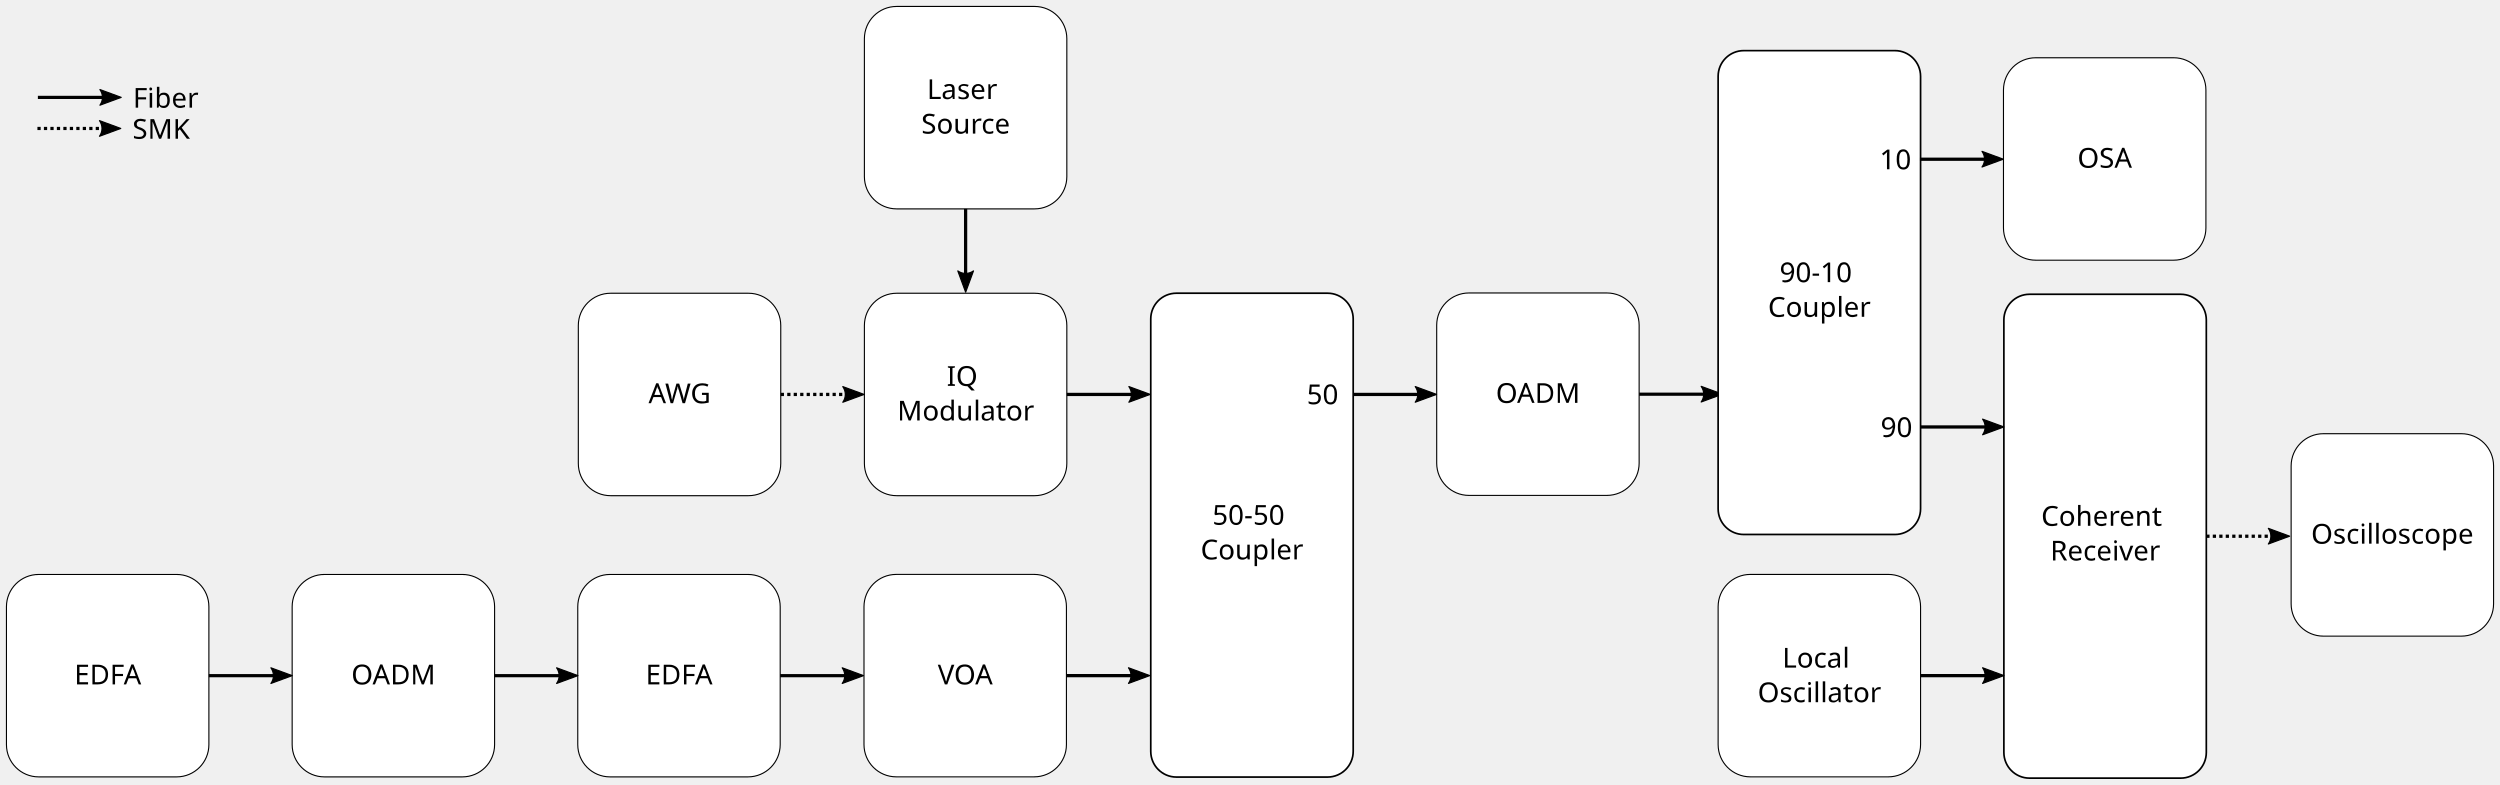
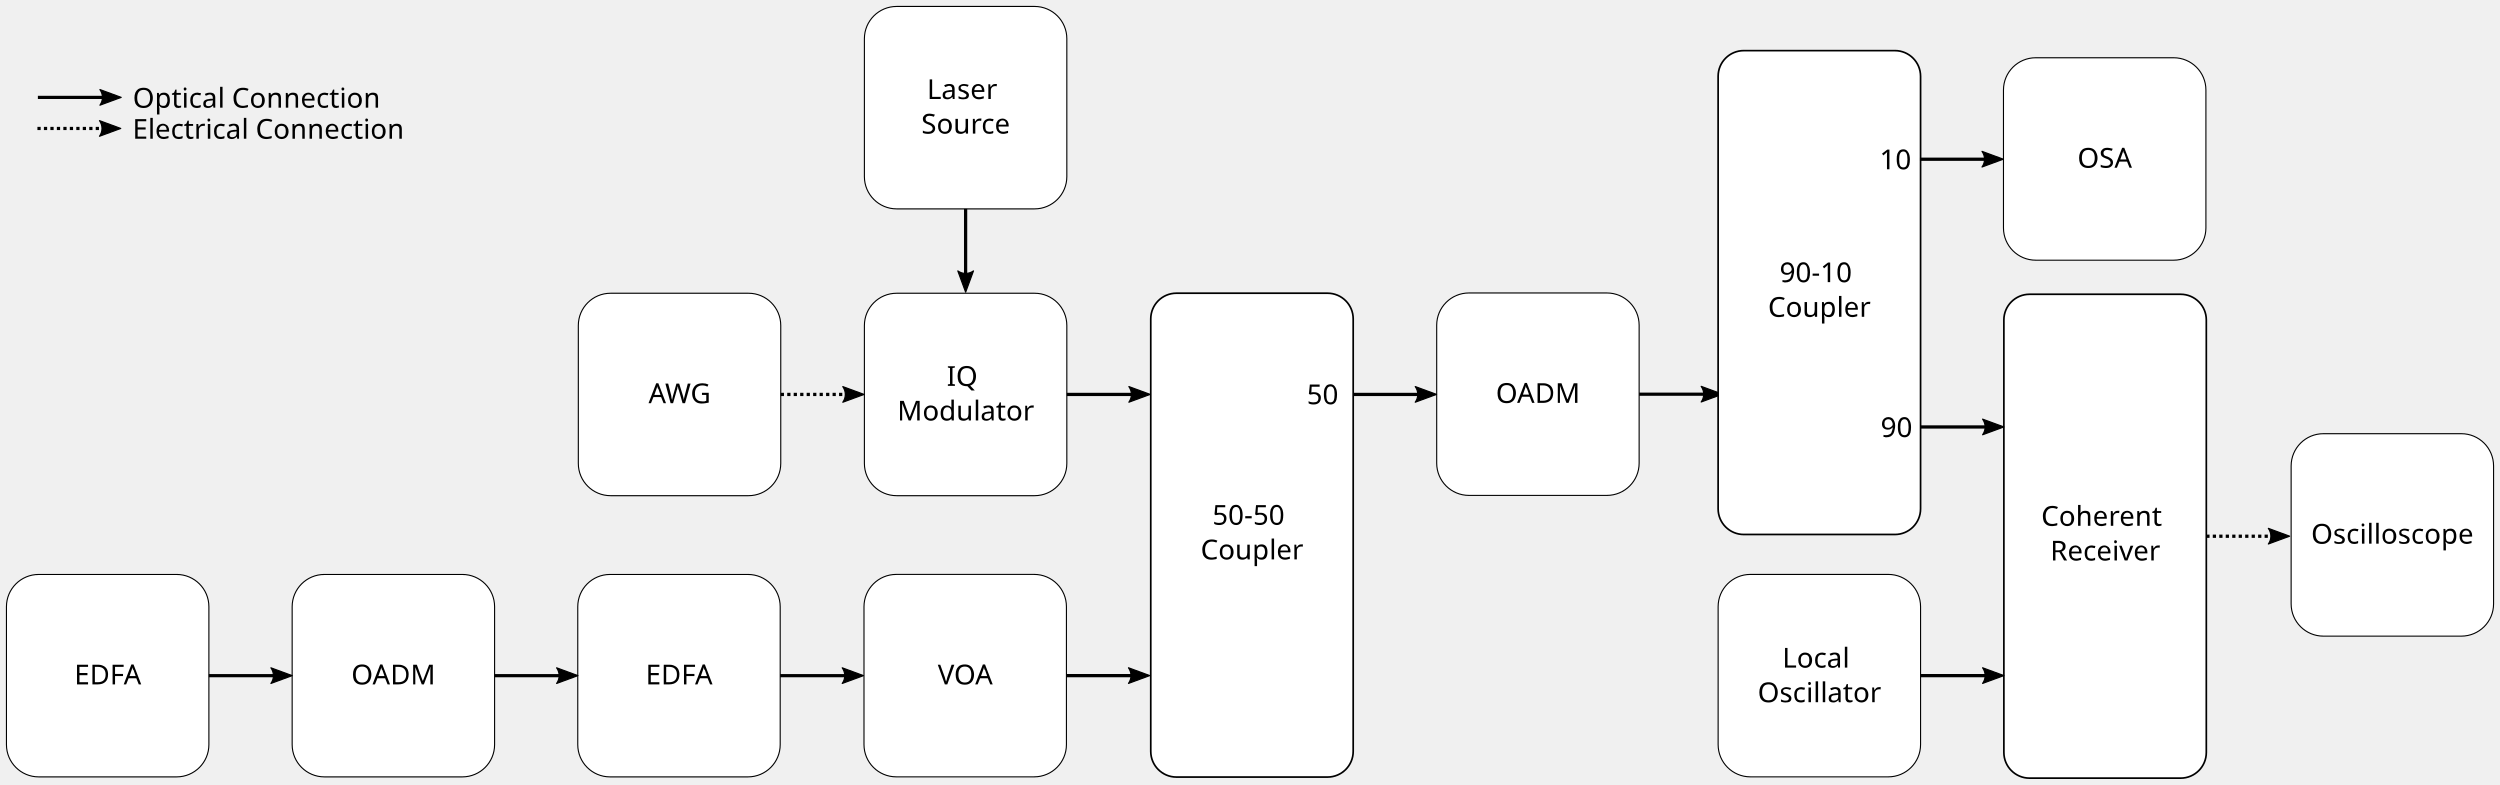
<svg xmlns="http://www.w3.org/2000/svg" width="127.361mm" height="39.986mm" viewBox="0 0 127.361 39.986" version="1.1" id="svg8">
  <defs id="defs2">
    <marker style="overflow:visible" id="marker6618" refX="0" refY="0" orient="auto">
      <path transform="scale(-0.6)" d="M 8.719,4.034 -2.207,0.016 8.719,-4.002 c -1.745,2.372 -1.735,5.617 -6e-7,8.035 z" style="fill:#000000;fill-opacity:1;fill-rule:evenodd;stroke:#000000;stroke-width:0.625;stroke-linejoin:round;stroke-opacity:1" id="path6616" />
    </marker>
    <marker style="overflow:visible" id="marker6618-8" refX="0" refY="0" orient="auto">
      <path transform="scale(-0.6)" d="M 8.719,4.034 -2.207,0.016 8.719,-4.002 c -1.745,2.372 -1.735,5.617 -6e-7,8.035 z" style="fill:#000000;fill-opacity:1;fill-rule:evenodd;stroke:#000000;stroke-width:0.625;stroke-linejoin:round;stroke-opacity:1" id="path6616-0" />
    </marker>
    <marker style="overflow:visible" id="marker6618-1" refX="0" refY="0" orient="auto">
      <path transform="scale(-0.6)" d="M 8.719,4.034 -2.207,0.016 8.719,-4.002 c -1.745,2.372 -1.735,5.617 -6e-7,8.035 z" style="fill:#000000;fill-opacity:1;fill-rule:evenodd;stroke:#000000;stroke-width:0.625;stroke-linejoin:round;stroke-opacity:1" id="path6616-4" />
    </marker>
    <marker style="overflow:visible" id="marker6618-5" refX="0" refY="0" orient="auto">
      <path transform="scale(-0.6)" d="M 8.719,4.034 -2.207,0.016 8.719,-4.002 c -1.745,2.372 -1.735,5.617 -6e-7,8.035 z" style="fill:#000000;fill-opacity:1;fill-rule:evenodd;stroke:#000000;stroke-width:0.625;stroke-linejoin:round;stroke-opacity:1" id="path6616-49" />
    </marker>
    <marker style="overflow:visible" id="marker6618-3" refX="0" refY="0" orient="auto">
      <path transform="scale(-0.6)" d="M 8.719,4.034 -2.207,0.016 8.719,-4.002 c -1.745,2.372 -1.735,5.617 -6e-7,8.035 z" style="fill:#000000;fill-opacity:1;fill-rule:evenodd;stroke:#000000;stroke-width:0.625;stroke-linejoin:round;stroke-opacity:1" id="path6616-19" />
    </marker>
    <marker style="overflow:visible" id="marker6618-08" refX="0" refY="0" orient="auto">
      <path transform="scale(-0.6)" d="M 8.719,4.034 -2.207,0.016 8.719,-4.002 c -1.745,2.372 -1.735,5.617 -6e-7,8.035 z" style="fill:#000000;fill-opacity:1;fill-rule:evenodd;stroke:#000000;stroke-width:0.625;stroke-linejoin:round;stroke-opacity:1" id="path6616-9" />
    </marker>
    <marker style="overflow:visible" id="marker6618-9" refX="0" refY="0" orient="auto">
      <path transform="scale(-0.6)" d="M 8.719,4.034 -2.207,0.016 8.719,-4.002 c -1.745,2.372 -1.735,5.617 -6e-7,8.035 z" style="fill:#000000;fill-opacity:1;fill-rule:evenodd;stroke:#000000;stroke-width:0.625;stroke-linejoin:round;stroke-opacity:1" id="path6616-11" />
    </marker>
    <marker style="overflow:visible" id="marker6618-15" refX="0" refY="0" orient="auto">
      <path transform="scale(-0.6)" d="M 8.719,4.034 -2.207,0.016 8.719,-4.002 c -1.745,2.372 -1.735,5.617 -6e-7,8.035 z" style="fill:#000000;fill-opacity:1;fill-rule:evenodd;stroke:#000000;stroke-width:0.625;stroke-linejoin:round;stroke-opacity:1" id="path6616-199" />
    </marker>
    <marker style="overflow:visible" id="marker6618-80" refX="0" refY="0" orient="auto">
      <path transform="scale(-0.6)" d="M 8.719,4.034 -2.207,0.016 8.719,-4.002 c -1.745,2.372 -1.735,5.617 -6e-7,8.035 z" style="fill:#000000;fill-opacity:1;fill-rule:evenodd;stroke:#000000;stroke-width:0.625;stroke-linejoin:round;stroke-opacity:1" id="path6616-40" />
    </marker>
    <marker style="overflow:visible" id="marker6618-4" refX="0" refY="0" orient="auto">
      <path transform="scale(-0.6)" d="M 8.719,4.034 -2.207,0.016 8.719,-4.002 c -1.745,2.372 -1.735,5.617 -6e-7,8.035 z" style="fill:#000000;fill-opacity:1;fill-rule:evenodd;stroke:#000000;stroke-width:0.625;stroke-linejoin:round;stroke-opacity:1" id="path6616-6" />
    </marker>
    <marker style="overflow:visible" id="marker6618-7" refX="0" refY="0" orient="auto">
      <path transform="scale(-0.6)" d="M 8.719,4.034 -2.207,0.016 8.719,-4.002 c -1.745,2.372 -1.735,5.617 -6e-7,8.035 z" style="fill:#000000;fill-opacity:1;fill-rule:evenodd;stroke:#000000;stroke-width:0.625;stroke-linejoin:round;stroke-opacity:1" id="path6616-06" />
    </marker>
    <marker style="overflow:visible" id="marker6618-8-9" refX="0" refY="0" orient="auto">
      <path transform="scale(-0.6)" d="M 8.719,4.034 -2.207,0.016 8.719,-4.002 c -1.745,2.372 -1.735,5.617 -6e-7,8.035 z" style="fill:#000000;fill-opacity:1;fill-rule:evenodd;stroke:#000000;stroke-width:0.625;stroke-linejoin:round;stroke-opacity:1" id="path6616-0-9" />
    </marker>
    <marker style="overflow:visible" id="marker6618-8-9-2" refX="0" refY="0" orient="auto">
      <path transform="scale(-0.6)" d="M 8.719,4.034 -2.207,0.016 8.719,-4.002 c -1.745,2.372 -1.735,5.617 -6e-7,8.035 z" style="fill:#000000;fill-opacity:1;fill-rule:evenodd;stroke:#000000;stroke-width:0.625;stroke-linejoin:round;stroke-opacity:1" id="path6616-0-9-0" />
    </marker>
    <marker style="overflow:visible" id="marker6618-8-9-2-1" refX="0" refY="0" orient="auto">
      <path transform="scale(-0.6)" d="M 8.719,4.034 -2.207,0.016 8.719,-4.002 c -1.745,2.372 -1.735,5.617 -6e-7,8.035 z" style="fill:#000000;fill-opacity:1;fill-rule:evenodd;stroke:#000000;stroke-width:0.625;stroke-linejoin:round;stroke-opacity:1" id="path6616-0-9-0-1" />
    </marker>
    <marker style="overflow:visible" id="marker6618-8-9-2-1-5" refX="0" refY="0" orient="auto">
      <path transform="scale(-0.6)" d="M 8.719,4.034 -2.207,0.016 8.719,-4.002 c -1.745,2.372 -1.735,5.617 -6e-7,8.035 z" style="fill:#000000;fill-opacity:1;fill-rule:evenodd;stroke:#000000;stroke-width:0.625;stroke-linejoin:round;stroke-opacity:1" id="path6616-0-9-0-1-4" />
    </marker>
    <marker style="overflow:visible" id="marker6618-8-9-2-4" refX="0" refY="0" orient="auto">
      <path transform="scale(-0.6)" d="M 8.719,4.034 -2.207,0.016 8.719,-4.002 c -1.745,2.372 -1.735,5.617 -6e-7,8.035 z" style="fill:#000000;fill-opacity:1;fill-rule:evenodd;stroke:#000000;stroke-width:0.625;stroke-linejoin:round;stroke-opacity:1" id="path6616-0-9-0-7" />
    </marker>
    <marker style="overflow:visible" id="marker6618-8-9-2-1-3" refX="0" refY="0" orient="auto">
      <path transform="scale(-0.6)" d="M 8.719,4.034 -2.207,0.016 8.719,-4.002 c -1.745,2.372 -1.735,5.617 -6e-7,8.035 z" style="fill:#000000;fill-opacity:1;fill-rule:evenodd;stroke:#000000;stroke-width:0.625;stroke-linejoin:round;stroke-opacity:1" id="path6616-0-9-0-1-2" />
    </marker>
    <marker style="overflow:visible" id="marker6618-8-9-2-7" refX="0" refY="0" orient="auto">
      <path transform="scale(-0.6)" d="M 8.719,4.034 -2.207,0.016 8.719,-4.002 c -1.745,2.372 -1.735,5.617 -6e-7,8.035 z" style="fill:#000000;fill-opacity:1;fill-rule:evenodd;stroke:#000000;stroke-width:0.625;stroke-linejoin:round;stroke-opacity:1" id="path6616-0-9-0-6" />
    </marker>
    <marker style="overflow:visible" id="marker6618-31" refX="0" refY="0" orient="auto">
      <path transform="scale(-0.6)" d="M 8.719,4.034 -2.207,0.016 8.719,-4.002 c -1.745,2.372 -1.735,5.617 -6e-7,8.035 z" style="fill:#000000;fill-opacity:1;fill-rule:evenodd;stroke:#000000;stroke-width:0.625;stroke-linejoin:round;stroke-opacity:1" id="path6616-1" />
    </marker>
    <marker style="overflow:visible" id="marker6618-8-9-2-7-5" refX="0" refY="0" orient="auto">
      <path transform="scale(-0.6)" d="M 8.719,4.034 -2.207,0.016 8.719,-4.002 c -1.745,2.372 -1.735,5.617 -6e-7,8.035 z" style="fill:#000000;fill-opacity:1;fill-rule:evenodd;stroke:#000000;stroke-width:0.625;stroke-linejoin:round;stroke-opacity:1" id="path6616-0-9-0-6-6" />
    </marker>
    <marker style="overflow:visible" id="marker6618-31-0" refX="0" refY="0" orient="auto">
      <path transform="scale(-0.6)" d="M 8.719,4.034 -2.207,0.016 8.719,-4.002 c -1.745,2.372 -1.735,5.617 -6e-7,8.035 z" style="fill:#000000;fill-opacity:1;fill-rule:evenodd;stroke:#000000;stroke-width:0.625;stroke-linejoin:round;stroke-opacity:1" id="path6616-1-5" />
    </marker>
    <marker style="overflow:visible" id="marker6618-31-0-6" refX="0" refY="0" orient="auto">
      <path transform="scale(-0.6)" d="M 8.719,4.034 -2.207,0.016 8.719,-4.002 c -1.745,2.372 -1.735,5.617 -6e-7,8.035 z" style="fill:#000000;fill-opacity:1;fill-rule:evenodd;stroke:#000000;stroke-width:0.625;stroke-linejoin:round;stroke-opacity:1" id="path6616-1-5-4" />
    </marker>
    <marker style="overflow:visible" id="marker6618-31-0-6-0" refX="0" refY="0" orient="auto">
      <path transform="scale(-0.6)" d="M 8.719,4.034 -2.207,0.016 8.719,-4.002 c -1.745,2.372 -1.735,5.617 -6e-7,8.035 z" style="fill:#000000;fill-opacity:1;fill-rule:evenodd;stroke:#000000;stroke-width:0.625;stroke-linejoin:round;stroke-opacity:1" id="path6616-1-5-4-2" />
    </marker>
    <marker style="overflow:visible" id="marker6618-31-0-6-6" refX="0" refY="0" orient="auto">
      <path transform="scale(-0.6)" d="M 8.719,4.034 -2.207,0.016 8.719,-4.002 c -1.745,2.372 -1.735,5.617 -6e-7,8.035 z" style="fill:#000000;fill-opacity:1;fill-rule:evenodd;stroke:#000000;stroke-width:0.625;stroke-linejoin:round;stroke-opacity:1" id="path6616-1-5-4-8" />
    </marker>
    <marker style="overflow:visible" id="marker6618-31-0-6-6-4" refX="0" refY="0" orient="auto">
      <path transform="scale(-0.6)" d="M 8.719,4.034 -2.207,0.016 8.719,-4.002 c -1.745,2.372 -1.735,5.617 -6e-7,8.035 z" style="fill:#000000;fill-opacity:1;fill-rule:evenodd;stroke:#000000;stroke-width:0.625;stroke-linejoin:round;stroke-opacity:1" id="path6616-1-5-4-8-2" />
    </marker>
    <marker style="overflow:visible" id="marker6618-31-0-6-0-9" refX="0" refY="0" orient="auto">
      <path transform="scale(-0.6)" d="M 8.719,4.034 -2.207,0.016 8.719,-4.002 c -1.745,2.372 -1.735,5.617 -6e-7,8.035 z" style="fill:#000000;fill-opacity:1;fill-rule:evenodd;stroke:#000000;stroke-width:0.625;stroke-linejoin:round;stroke-opacity:1" id="path6616-1-5-4-2-1" />
    </marker>
    <marker style="overflow:visible" id="marker6618-31-0-6-7" refX="0" refY="0" orient="auto">
      <path transform="scale(-0.6)" d="M 8.719,4.034 -2.207,0.016 8.719,-4.002 c -1.745,2.372 -1.735,5.617 -6e-7,8.035 z" style="fill:#000000;fill-opacity:1;fill-rule:evenodd;stroke:#000000;stroke-width:0.625;stroke-linejoin:round;stroke-opacity:1" id="path6616-1-5-4-23" />
    </marker>
  </defs>
  <g id="layer1" transform="translate(31.33269,-191.2831)">
    <g id="g4823" transform="translate(-5,5)">
      <flowRoot transform="matrix(0.2645833,0,0,0.2645833,2.859235,214.961)" style="font-style:normal;font-variant:normal;font-weight:300;font-stretch:normal;font-size:10px;line-height:25px;font-family:Roboto;-inkscape-font-specification:'Roboto, Light';text-align:start;letter-spacing:0px;word-spacing:0px;writing-mode:lr-tb;text-anchor:start;fill:#000000;fill-opacity:1;stroke:none;stroke-width:1px;stroke-linecap:butt;stroke-linejoin:miter;stroke-opacity:1" id="flowRoot5201" xml:space="preserve">
        <flowRegion id="flowRegion5203">
          <rect y="55.38" x="150.85" height="10.701" width="5.218" id="rect5205" />
        </flowRegion>
        <flowPara id="flowPara5207" />
      </flowRoot>
      <g transform="translate(23.56429,17.89531)" id="g6077-1-36-7" />
      <g transform="translate(2.081428,12.64583)" id="g3126">
        <g id="g4911-1-65" transform="translate(-36.12349,-35.05259)">
          <flowRoot xml:space="preserve" id="flowRoot279" style="font-style:normal;font-weight:normal;font-size:40px;line-height:1.25;font-family:sans-serif;letter-spacing:0px;word-spacing:0px;fill:#000000;fill-opacity:1;stroke:none" transform="matrix(0.2645833,0,0,0.2645833,39.04206,279.3204)">
            <flowRegion id="flowRegion281">
              <rect id="rect283" width="162.143" height="68.214" x="-32.5" y="215.11" />
            </flowRegion>
            <flowPara id="flowPara285" />
          </flowRoot>
          <g transform="translate(-6.896618,101.4642)" id="g6948-41">
            <rect ry="1.643" y="107.554" x="58.642" height="10.313" width="10.313" id="rect4741-2" style="fill:#ffffff;fill-opacity:1;stroke:#000000;stroke-width:0.056;stroke-linecap:butt;stroke-linejoin:round;stroke-miterlimit:4;stroke-dasharray:none" />
            <text style="font-style:normal;font-variant:normal;font-weight:normal;font-stretch:normal;font-size:1.411px;font-family:Calibri;-inkscape-font-specification:'Calibri, Normal';font-variant-ligatures:normal;font-variant-caps:normal;font-variant-numeric:normal;font-feature-settings:normal;text-align:center;writing-mode:lr-tb;text-anchor:middle;stroke-width:0.265" id="text576-6" y="112.269" x="63.806">
              <tspan y="112.269" x="63.806" id="tspan5482-32">Laser</tspan>
              <tspan y="114.033" x="63.806" id="tspan5130">Source</tspan>
            </text>
          </g>
          <g transform="translate(-6.896618,116.0751)" id="g6948-0">
            <rect ry="1.643" y="107.554" x="58.642" height="10.313" width="10.313" id="rect4741-306" style="fill:#ffffff;fill-opacity:1;stroke:#000000;stroke-width:0.056;stroke-linecap:butt;stroke-linejoin:round;stroke-miterlimit:4;stroke-dasharray:none" />
            <text style="font-style:normal;font-variant:normal;font-weight:normal;font-stretch:normal;font-size:1.411px;font-family:Calibri;-inkscape-font-specification:'Calibri, Normal';font-variant-ligatures:normal;font-variant-caps:normal;font-variant-numeric:normal;font-feature-settings:normal;text-align:center;writing-mode:lr-tb;text-anchor:middle;stroke-width:0.265" id="text576-11" y="112.274" x="63.806">
              <tspan y="112.274" x="63.806" id="tspan5482-3">IQ</tspan>
              <tspan y="114.038" x="63.806" id="tspan5056">Modulator</tspan>
            </text>
          </g>
          <g transform="translate(-21.47045,116.0751)" id="g6948">
            <rect ry="1.643" y="107.554" x="58.642" height="10.313" width="10.313" id="rect4741" style="fill:#ffffff;fill-opacity:1;stroke:#000000;stroke-width:0.056;stroke-linecap:butt;stroke-linejoin:round;stroke-miterlimit:4;stroke-dasharray:none" />
            <text style="font-style:normal;font-variant:normal;font-weight:normal;font-stretch:normal;font-size:1.411px;font-family:Calibri;-inkscape-font-specification:'Calibri, Normal';font-variant-ligatures:normal;font-variant-caps:normal;font-variant-numeric:normal;font-feature-settings:normal;text-align:center;writing-mode:lr-tb;text-anchor:middle;stroke-width:0.265" id="text576" y="113.156" x="63.806">
              <tspan y="113.156" x="63.806" id="tspan5482">AWG</tspan>
            </text>
          </g>
          <g transform="translate(36.59642,130.3992)" id="g6948-9">
            <rect ry="1.643" y="107.554" x="58.642" height="10.313" width="10.313" id="rect4741-5" style="fill:#ffffff;fill-opacity:1;stroke:#000000;stroke-width:0.056;stroke-linecap:butt;stroke-linejoin:round;stroke-miterlimit:4;stroke-dasharray:none" />
            <text style="font-style:normal;font-variant:normal;font-weight:normal;font-stretch:normal;font-size:1.411px;font-family:Calibri;-inkscape-font-specification:'Calibri, Normal';font-variant-ligatures:normal;font-variant-caps:normal;font-variant-numeric:normal;font-feature-settings:normal;text-align:center;writing-mode:lr-tb;text-anchor:middle;stroke-width:0.265" id="text576-05" y="112.301" x="63.806">
              <tspan y="112.301" x="63.806" id="tspan5482-4">Local</tspan>
              <tspan y="114.065" x="63.806" id="tspan5058">Oscillator</tspan>
            </text>
          </g>
          <g transform="translate(51.15358,121.4819)" id="g6948-7">
            <g id="g5156" transform="translate(1.0059367e-5,-8.49712)">
              <rect style="fill:#ffffff;fill-opacity:1;stroke:#000000;stroke-width:0.087;stroke-linecap:butt;stroke-linejoin:round;stroke-miterlimit:4;stroke-dasharray:none" id="rect4741-25" width="10.313" height="24.65" x="58.642" y="110.697" ry="1.308" />
              <text x="63.806" y="122.495" id="text576-4" style="font-style:normal;font-variant:normal;font-weight:normal;font-stretch:normal;font-size:1.411px;font-family:Calibri;-inkscape-font-specification:'Calibri, Normal';font-variant-ligatures:normal;font-variant-caps:normal;font-variant-numeric:normal;font-feature-settings:normal;text-align:center;writing-mode:lr-tb;text-anchor:middle;stroke-width:0.265">
                <tspan id="tspan5064" x="63.806" y="122.495">Coherent</tspan>
                <tspan x="63.806" y="124.259" id="tspan981">Receiver</tspan>
              </text>
            </g>
          </g>
          <path style="fill:none;stroke:#000000;stroke-width:0.165;stroke-linecap:butt;stroke-linejoin:miter;stroke-miterlimit:4;stroke-dasharray:0.165, 0.165;stroke-dashoffset:0;stroke-opacity:1;marker-end:url(#marker6618)" d="m 47.484,228.785 c 1.342,0 2.684,0 4.025,0" id="path5402" />
          <path style="fill:none;stroke:#000000;stroke-width:0.165;stroke-linecap:butt;stroke-linejoin:miter;stroke-miterlimit:4;stroke-dasharray:none;stroke-opacity:1;marker-end:url(#marker6618-8)" d="m 105.551,230.442 c 1.342,0 2.684,0 4.025,0" id="path5402-1" />
          <path style="fill:none;stroke:#000000;stroke-width:0.165;stroke-linecap:butt;stroke-linejoin:miter;stroke-miterlimit:4;stroke-dasharray:none;stroke-opacity:1;marker-end:url(#marker6618-1)" d="m 56.902,219.33 c 0,1.342 0,2.684 0,4.025" id="path5402-7" />
          <path style="fill:none;stroke:#000000;stroke-width:0.165;stroke-linecap:butt;stroke-linejoin:miter;stroke-miterlimit:4;stroke-dasharray:none;stroke-opacity:1;marker-end:url(#marker6618-5)" d="m 105.551,243.109 c 1.342,0 2.684,0 4.025,0" id="path5402-4" />
          <path style="fill:none;stroke:#000000;stroke-width:0.165;stroke-linecap:butt;stroke-linejoin:miter;stroke-miterlimit:4;stroke-dasharray:0.165, 0.165;stroke-dashoffset:0;stroke-opacity:1;marker-end:url(#marker6618-80)" d="m 120.108,236.007 c 1.342,0 2.684,0 4.025,0" id="path5402-9" />
          <g transform="translate(65.78775,123.2305)" id="g6948-48-4">
            <rect ry="1.643" y="107.554" x="58.642" height="10.313" width="10.313" id="rect4741-22-6" style="fill:#ffffff;fill-opacity:1;stroke:#000000;stroke-width:0.056;stroke-linecap:butt;stroke-linejoin:round;stroke-miterlimit:4;stroke-dasharray:none" />
            <text style="font-style:normal;font-variant:normal;font-weight:normal;font-stretch:normal;font-size:1.411px;font-family:Calibri;-inkscape-font-specification:'Calibri, Normal';font-variant-ligatures:normal;font-variant-caps:normal;font-variant-numeric:normal;font-feature-settings:normal;text-align:center;writing-mode:lr-tb;text-anchor:middle;stroke-width:0.265" id="text576-66-2" y="113.156" x="63.806">
              <tspan y="113.156" x="63.806" id="tspan5482-99-3">Oscilloscope</tspan>
            </text>
          </g>
          <path style="fill:none;stroke:#000000;stroke-width:0.165;stroke-linecap:butt;stroke-linejoin:miter;stroke-miterlimit:4;stroke-dasharray:none;stroke-opacity:1;marker-end:url(#marker6618-8-9)" d="m 62.058,228.783 c 1.342,0 2.684,0 4.025,0" id="path5402-1-9" />
          <rect style="fill:#ffffff;fill-opacity:1;stroke:#000000;stroke-width:0.056;stroke-linecap:butt;stroke-linejoin:round;stroke-miterlimit:4;stroke-dasharray:none" id="rect4741-8" width="10.313" height="10.313" x="8.038" y="237.955" ry="1.643" />
          <text x="13.201" y="243.557" id="text576-7" style="font-style:normal;font-variant:normal;font-weight:normal;font-stretch:normal;font-size:1.411px;font-family:Calibri;-inkscape-font-specification:'Calibri, Normal';font-variant-ligatures:normal;font-variant-caps:normal;font-variant-numeric:normal;font-feature-settings:normal;text-align:center;writing-mode:lr-tb;text-anchor:middle;stroke-width:0.265">
            <tspan id="tspan5482-40" x="13.201" y="243.557">EDFA</tspan>
          </text>
          <rect style="fill:#ffffff;fill-opacity:1;stroke:#000000;stroke-width:0.056;stroke-linecap:butt;stroke-linejoin:round;stroke-miterlimit:4;stroke-dasharray:none" id="rect4741-8-7" width="10.313" height="10.313" x="22.593" y="237.955" ry="1.643" />
          <text x="27.756" y="243.557" id="text576-7-5" style="font-style:normal;font-variant:normal;font-weight:normal;font-stretch:normal;font-size:1.411px;font-family:Calibri;-inkscape-font-specification:'Calibri, Normal';font-variant-ligatures:normal;font-variant-caps:normal;font-variant-numeric:normal;font-feature-settings:normal;text-align:center;writing-mode:lr-tb;text-anchor:middle;stroke-width:0.265">
            <tspan id="tspan5482-40-6" x="27.756" y="243.557" style="stroke-width:0.265">OADM</tspan>
          </text>
          <rect style="fill:#ffffff;fill-opacity:1;stroke:#000000;stroke-width:0.056;stroke-linecap:butt;stroke-linejoin:round;stroke-miterlimit:4;stroke-dasharray:none" id="rect4741-8-9" width="10.313" height="10.313" x="37.143" y="237.955" ry="1.643" />
          <text x="42.307" y="243.557" id="text576-7-1" style="font-style:normal;font-variant:normal;font-weight:normal;font-stretch:normal;font-size:1.411px;font-family:Calibri;-inkscape-font-specification:'Calibri, Normal';font-variant-ligatures:normal;font-variant-caps:normal;font-variant-numeric:normal;font-feature-settings:normal;text-align:center;writing-mode:lr-tb;text-anchor:middle;stroke-width:0.265">
            <tspan id="tspan5482-40-5" x="42.307" y="243.557" style="stroke-width:0.265">EDFA</tspan>
          </text>
          <rect style="fill:#ffffff;fill-opacity:1;stroke:#000000;stroke-width:0.056;stroke-linecap:butt;stroke-linejoin:round;stroke-miterlimit:4;stroke-dasharray:none" id="rect4741-8-7-9" width="10.313" height="10.313" x="80.901" y="223.615" ry="1.643" />
          <text x="86.065" y="229.217" id="text576-7-5-6" style="font-style:normal;font-variant:normal;font-weight:normal;font-stretch:normal;font-size:1.411px;font-family:Calibri;-inkscape-font-specification:'Calibri, Normal';font-variant-ligatures:normal;font-variant-caps:normal;font-variant-numeric:normal;font-feature-settings:normal;text-align:center;writing-mode:lr-tb;text-anchor:middle;stroke-width:0.265">
            <tspan id="tspan5482-40-6-7" x="86.065" y="229.217" style="stroke-width:0.265">OADM</tspan>
          </text>
          <path id="path5402-1-9-0-3" d="m 76.647,228.783 c 1.342,0 2.684,0 4.025,0" style="fill:none;stroke:#000000;stroke-width:0.165;stroke-linecap:butt;stroke-linejoin:miter;stroke-miterlimit:4;stroke-dasharray:none;stroke-opacity:1;marker-end:url(#marker6618-8-9-2-7)" />
          <path id="path5402-1-9-0-4-5" d="m 91.214,228.772 c 1.342,0 2.684,0 4.025,0" style="fill:none;stroke:#000000;stroke-width:0.165;stroke-linecap:butt;stroke-linejoin:miter;stroke-miterlimit:4;stroke-dasharray:none;stroke-opacity:1;marker-end:url(#marker6618-8-9-2-1-3)" />
          <path style="fill:none;stroke:#000000;stroke-width:0.165;stroke-linecap:butt;stroke-linejoin:miter;stroke-miterlimit:4;stroke-dasharray:none;stroke-opacity:1;marker-end:url(#marker6618-8-9-2)" d="m 18.35,243.111 c 1.342,0 2.684,0 4.025,0" id="path5402-1-9-0" />
          <path style="fill:none;stroke:#000000;stroke-width:0.165;stroke-linecap:butt;stroke-linejoin:miter;stroke-miterlimit:4;stroke-dasharray:none;stroke-opacity:1;marker-end:url(#marker6618-8-9-2-1)" d="m 32.905,243.111 c 1.342,0 2.684,0 4.025,0" id="path5402-1-9-0-4" />
          <g transform="translate(35.67095,143.5172)" id="g6948-7-3">
            <g id="g5156-7" transform="translate(1.0059367e-5,-8.49712)">
              <rect style="fill:#ffffff;fill-opacity:1;stroke:#000000;stroke-width:0.087;stroke-linecap:butt;stroke-linejoin:round;stroke-miterlimit:4;stroke-dasharray:none" id="rect4741-25-7" width="10.313" height="24.65" x="30.663" y="88.607" ry="1.308" />
              <text x="35.827" y="100.405" id="text576-4-3" style="font-style:normal;font-variant:normal;font-weight:normal;font-stretch:normal;font-size:1.411px;font-family:Calibri;-inkscape-font-specification:'Calibri, Normal';font-variant-ligatures:normal;font-variant-caps:normal;font-variant-numeric:normal;font-feature-settings:normal;text-align:center;writing-mode:lr-tb;text-anchor:middle;stroke-width:0.265">
                <tspan x="35.827" y="100.405" id="tspan981-7">50-50</tspan>
                <tspan x="35.827" y="102.169" id="tspan2437">Coupler</tspan>
              </text>
            </g>
          </g>
          <g transform="translate(64.57536,131.1591)" id="g6948-7-3-7">
            <g id="g5156-7-9" transform="translate(1.0059367e-5,-8.49712)">
              <rect style="fill:#ffffff;fill-opacity:1;stroke:#000000;stroke-width:0.087;stroke-linecap:butt;stroke-linejoin:round;stroke-miterlimit:4;stroke-dasharray:none" id="rect4741-25-7-8" width="10.313" height="24.65" x="30.663" y="88.607" ry="1.308" />
              <text x="35.827" y="100.405" id="text576-4-3-4" style="font-style:normal;font-variant:normal;font-weight:normal;font-stretch:normal;font-size:1.411px;font-family:Calibri;-inkscape-font-specification:'Calibri, Normal';font-variant-ligatures:normal;font-variant-caps:normal;font-variant-numeric:normal;font-feature-settings:normal;text-align:center;writing-mode:lr-tb;text-anchor:middle;stroke-width:0.265">
                <tspan x="35.827" y="100.405" id="tspan981-7-8">90-10</tspan>
                <tspan x="35.827" y="102.169" id="tspan2437-2">Coupler</tspan>
              </text>
            </g>
          </g>
          <path style="fill:none;stroke:#000000;stroke-width:0.165;stroke-linecap:butt;stroke-linejoin:miter;stroke-miterlimit:4;stroke-dasharray:none;stroke-opacity:1;marker-end:url(#marker6618-31)" d="m 47.455,243.111 c 1.342,0 2.684,0 4.025,0" id="path5402-5" />
          <rect style="fill:#ffffff;fill-opacity:1;stroke:#000000;stroke-width:0.056;stroke-linecap:butt;stroke-linejoin:round;stroke-miterlimit:4;stroke-dasharray:none" id="rect4741-8-7-9-6" width="10.313" height="10.313" x="109.775" y="211.632" ry="1.643" />
          <text x="114.939" y="217.235" id="text576-7-5-6-8" style="font-style:normal;font-variant:normal;font-weight:normal;font-stretch:normal;font-size:1.411px;font-family:Calibri;-inkscape-font-specification:'Calibri, Normal';font-variant-ligatures:normal;font-variant-caps:normal;font-variant-numeric:normal;font-feature-settings:normal;text-align:center;writing-mode:lr-tb;text-anchor:middle;stroke-width:0.265">
            <tspan id="tspan5482-40-6-7-0" x="114.939" y="217.235" style="stroke-width:0.265">OSA</tspan>
          </text>
          <path id="path5402-1-9-0-3-5" d="m 105.521,216.801 c 1.342,0 2.684,0 4.025,0" style="fill:none;stroke:#000000;stroke-width:0.165;stroke-linecap:butt;stroke-linejoin:miter;stroke-miterlimit:4;stroke-dasharray:none;stroke-opacity:1;marker-end:url(#marker6618-8-9-2-7-5)" />
          <rect style="fill:#ffffff;fill-opacity:1;stroke:#000000;stroke-width:0.056;stroke-linecap:butt;stroke-linejoin:round;stroke-miterlimit:4;stroke-dasharray:none" id="rect4741-8-9-3" width="10.313" height="10.313" x="51.725" y="237.953" ry="1.643" />
          <text x="56.889" y="243.555" id="text576-7-1-6" style="font-style:normal;font-variant:normal;font-weight:normal;font-stretch:normal;font-size:1.411px;font-family:Calibri;-inkscape-font-specification:'Calibri, Normal';font-variant-ligatures:normal;font-variant-caps:normal;font-variant-numeric:normal;font-feature-settings:normal;text-align:center;writing-mode:lr-tb;text-anchor:middle;stroke-width:0.265">
            <tspan id="tspan5482-40-5-4" x="56.889" y="243.555" style="stroke-width:0.265">VOA</tspan>
          </text>
          <path style="fill:none;stroke:#000000;stroke-width:0.165;stroke-linecap:butt;stroke-linejoin:miter;stroke-miterlimit:4;stroke-dasharray:none;stroke-opacity:1;marker-end:url(#marker6618-31-0)" d="m 62.038,243.109 c 1.342,0 2.684,0 4.025,0" id="path5402-5-1" />
          <path style="fill:none;stroke:#000000;stroke-width:0.165;stroke-linecap:butt;stroke-linejoin:miter;stroke-miterlimit:4;stroke-dasharray:none;stroke-opacity:1;marker-end:url(#marker6618-31-0-6-7)" d="m 9.639,213.652 c 1.342,0 2.684,0 4.025,0" id="path5402-5-1-6" />
          <text xml:space="preserve" style="font-style:normal;font-weight:normal;font-size:10.583px;line-height:1.25;font-family:sans-serif;letter-spacing:0px;word-spacing:0px;fill:#000000;fill-opacity:1;stroke:none;stroke-width:0.265" x="14.479" y="214.176" id="text7215">
-             <tspan id="tspan7213" x="14.479" y="214.176" style="font-style:normal;font-variant:normal;font-weight:normal;font-stretch:normal;font-size:1.411px;font-family:sans-serif;-inkscape-font-specification:'sans-serif, Normal';font-variant-ligatures:normal;font-variant-caps:normal;font-variant-numeric:normal;font-feature-settings:normal;text-align:start;writing-mode:lr-tb;text-anchor:start;stroke-width:0.265">Fiber</tspan>
+             <tspan id="tspan7213" x="14.479" y="214.176" style="font-style:normal;font-variant:normal;font-weight:normal;font-stretch:normal;font-size:1.411px;font-family:sans-serif;-inkscape-font-specification:'sans-serif, Normal';font-variant-ligatures:normal;font-variant-caps:normal;font-variant-numeric:normal;font-feature-settings:normal;text-align:start;writing-mode:lr-tb;text-anchor:start;stroke-width:0.265">Optical Connection</tspan>
          </text>
          <path style="fill:none;stroke:#000000;stroke-width:0.165;stroke-linecap:butt;stroke-linejoin:miter;stroke-miterlimit:4;stroke-dasharray:0.165, 0.165;stroke-dashoffset:0;stroke-opacity:1;marker-end:url(#marker6618-31-0-6-6-4)" d="m 9.616,215.235 c 1.342,0 2.684,0 4.025,0" id="path5402-5-1-6-3" />
          <text xml:space="preserve" style="font-style:normal;font-weight:normal;font-size:10.583px;line-height:1.25;font-family:sans-serif;letter-spacing:0px;word-spacing:0px;fill:#000000;fill-opacity:1;stroke:none;stroke-width:0.265" x="14.456" y="215.759" id="text7215-74">
-             <tspan id="tspan7213-70" x="14.456" y="215.759" style="font-style:normal;font-variant:normal;font-weight:normal;font-stretch:normal;font-size:1.411px;font-family:sans-serif;-inkscape-font-specification:'sans-serif, Normal';font-variant-ligatures:normal;font-variant-caps:normal;font-variant-numeric:normal;font-feature-settings:normal;text-align:start;writing-mode:lr-tb;text-anchor:start;stroke-width:0.265">SMK</tspan>
+             <tspan id="tspan7213-70" x="14.456" y="215.759" style="font-style:normal;font-variant:normal;font-weight:normal;font-stretch:normal;font-size:1.411px;font-family:sans-serif;-inkscape-font-specification:'sans-serif, Normal';font-variant-ligatures:normal;font-variant-caps:normal;font-variant-numeric:normal;font-feature-settings:normal;text-align:start;writing-mode:lr-tb;text-anchor:start;stroke-width:0.265">Electrical Connection</tspan>
          </text>
          <text xml:space="preserve" style="font-style:normal;font-weight:normal;font-size:10.583px;line-height:1.25;font-family:sans-serif;letter-spacing:0px;word-spacing:0px;fill:#000000;fill-opacity:1;stroke:none;stroke-width:0.265" x="103.522" y="230.955" id="text7215-1">
            <tspan id="tspan7213-2" x="103.522" y="230.955" style="font-style:normal;font-variant:normal;font-weight:normal;font-stretch:normal;font-size:1.411px;font-family:sans-serif;-inkscape-font-specification:'sans-serif, Normal';font-variant-ligatures:normal;font-variant-caps:normal;font-variant-numeric:normal;font-feature-settings:normal;text-align:start;writing-mode:lr-tb;text-anchor:start;stroke-width:0.265">90</tspan>
          </text>
          <text xml:space="preserve" style="font-style:normal;font-weight:normal;font-size:10.583px;line-height:1.25;font-family:sans-serif;letter-spacing:0px;word-spacing:0px;fill:#000000;fill-opacity:1;stroke:none;stroke-width:0.265" x="103.465" y="217.313" id="text7215-15">
            <tspan id="tspan7213-27" x="103.465" y="217.313" style="font-style:normal;font-variant:normal;font-weight:normal;font-stretch:normal;font-size:1.411px;font-family:sans-serif;-inkscape-font-specification:'sans-serif, Normal';font-variant-ligatures:normal;font-variant-caps:normal;font-variant-numeric:normal;font-feature-settings:normal;text-align:start;writing-mode:lr-tb;text-anchor:start;stroke-width:0.265">10</tspan>
          </text>
          <text xml:space="preserve" style="font-style:normal;font-weight:normal;font-size:10.583px;line-height:1.25;font-family:sans-serif;letter-spacing:0px;word-spacing:0px;fill:#000000;fill-opacity:1;stroke:none;stroke-width:0.265" x="74.281" y="229.284" id="text7215-15-7">
            <tspan id="tspan7213-27-4" x="74.281" y="229.284" style="font-style:normal;font-variant:normal;font-weight:normal;font-stretch:normal;font-size:1.411px;font-family:sans-serif;-inkscape-font-specification:'sans-serif, Normal';font-variant-ligatures:normal;font-variant-caps:normal;font-variant-numeric:normal;font-feature-settings:normal;text-align:start;writing-mode:lr-tb;text-anchor:start;stroke-width:0.265">50</tspan>
          </text>
        </g>
      </g>
    </g>
  </g>
</svg>
